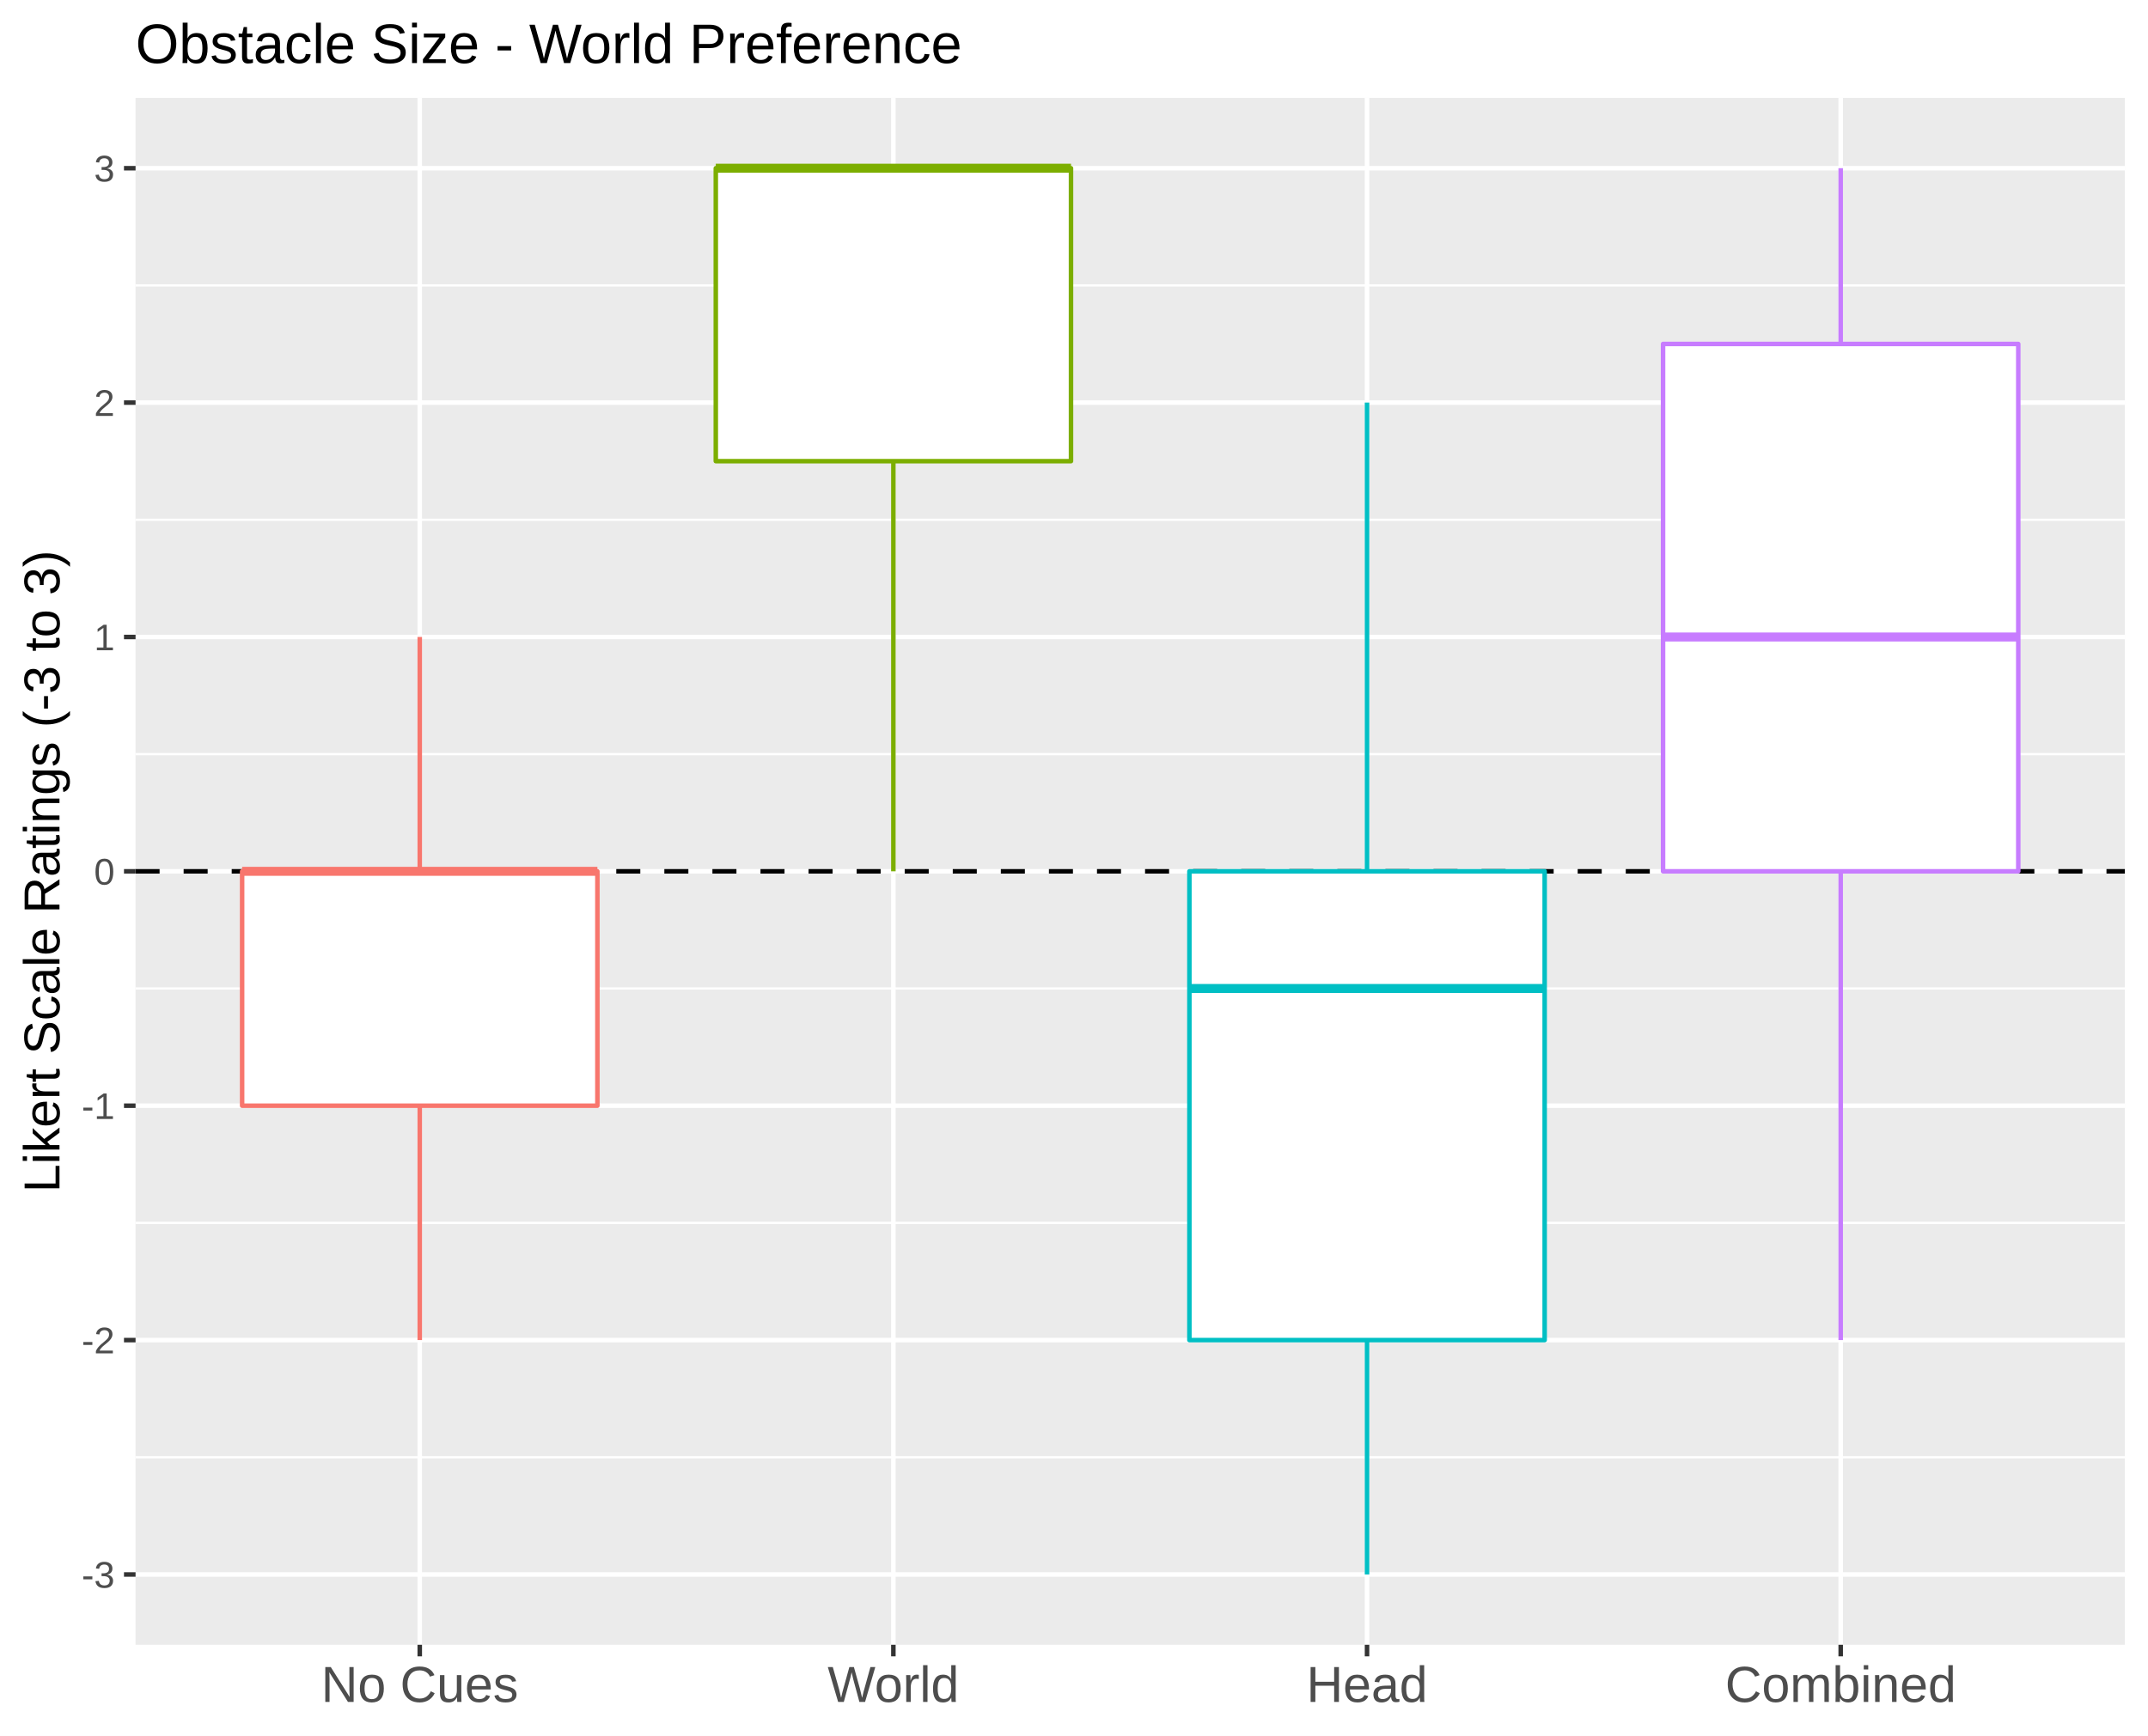
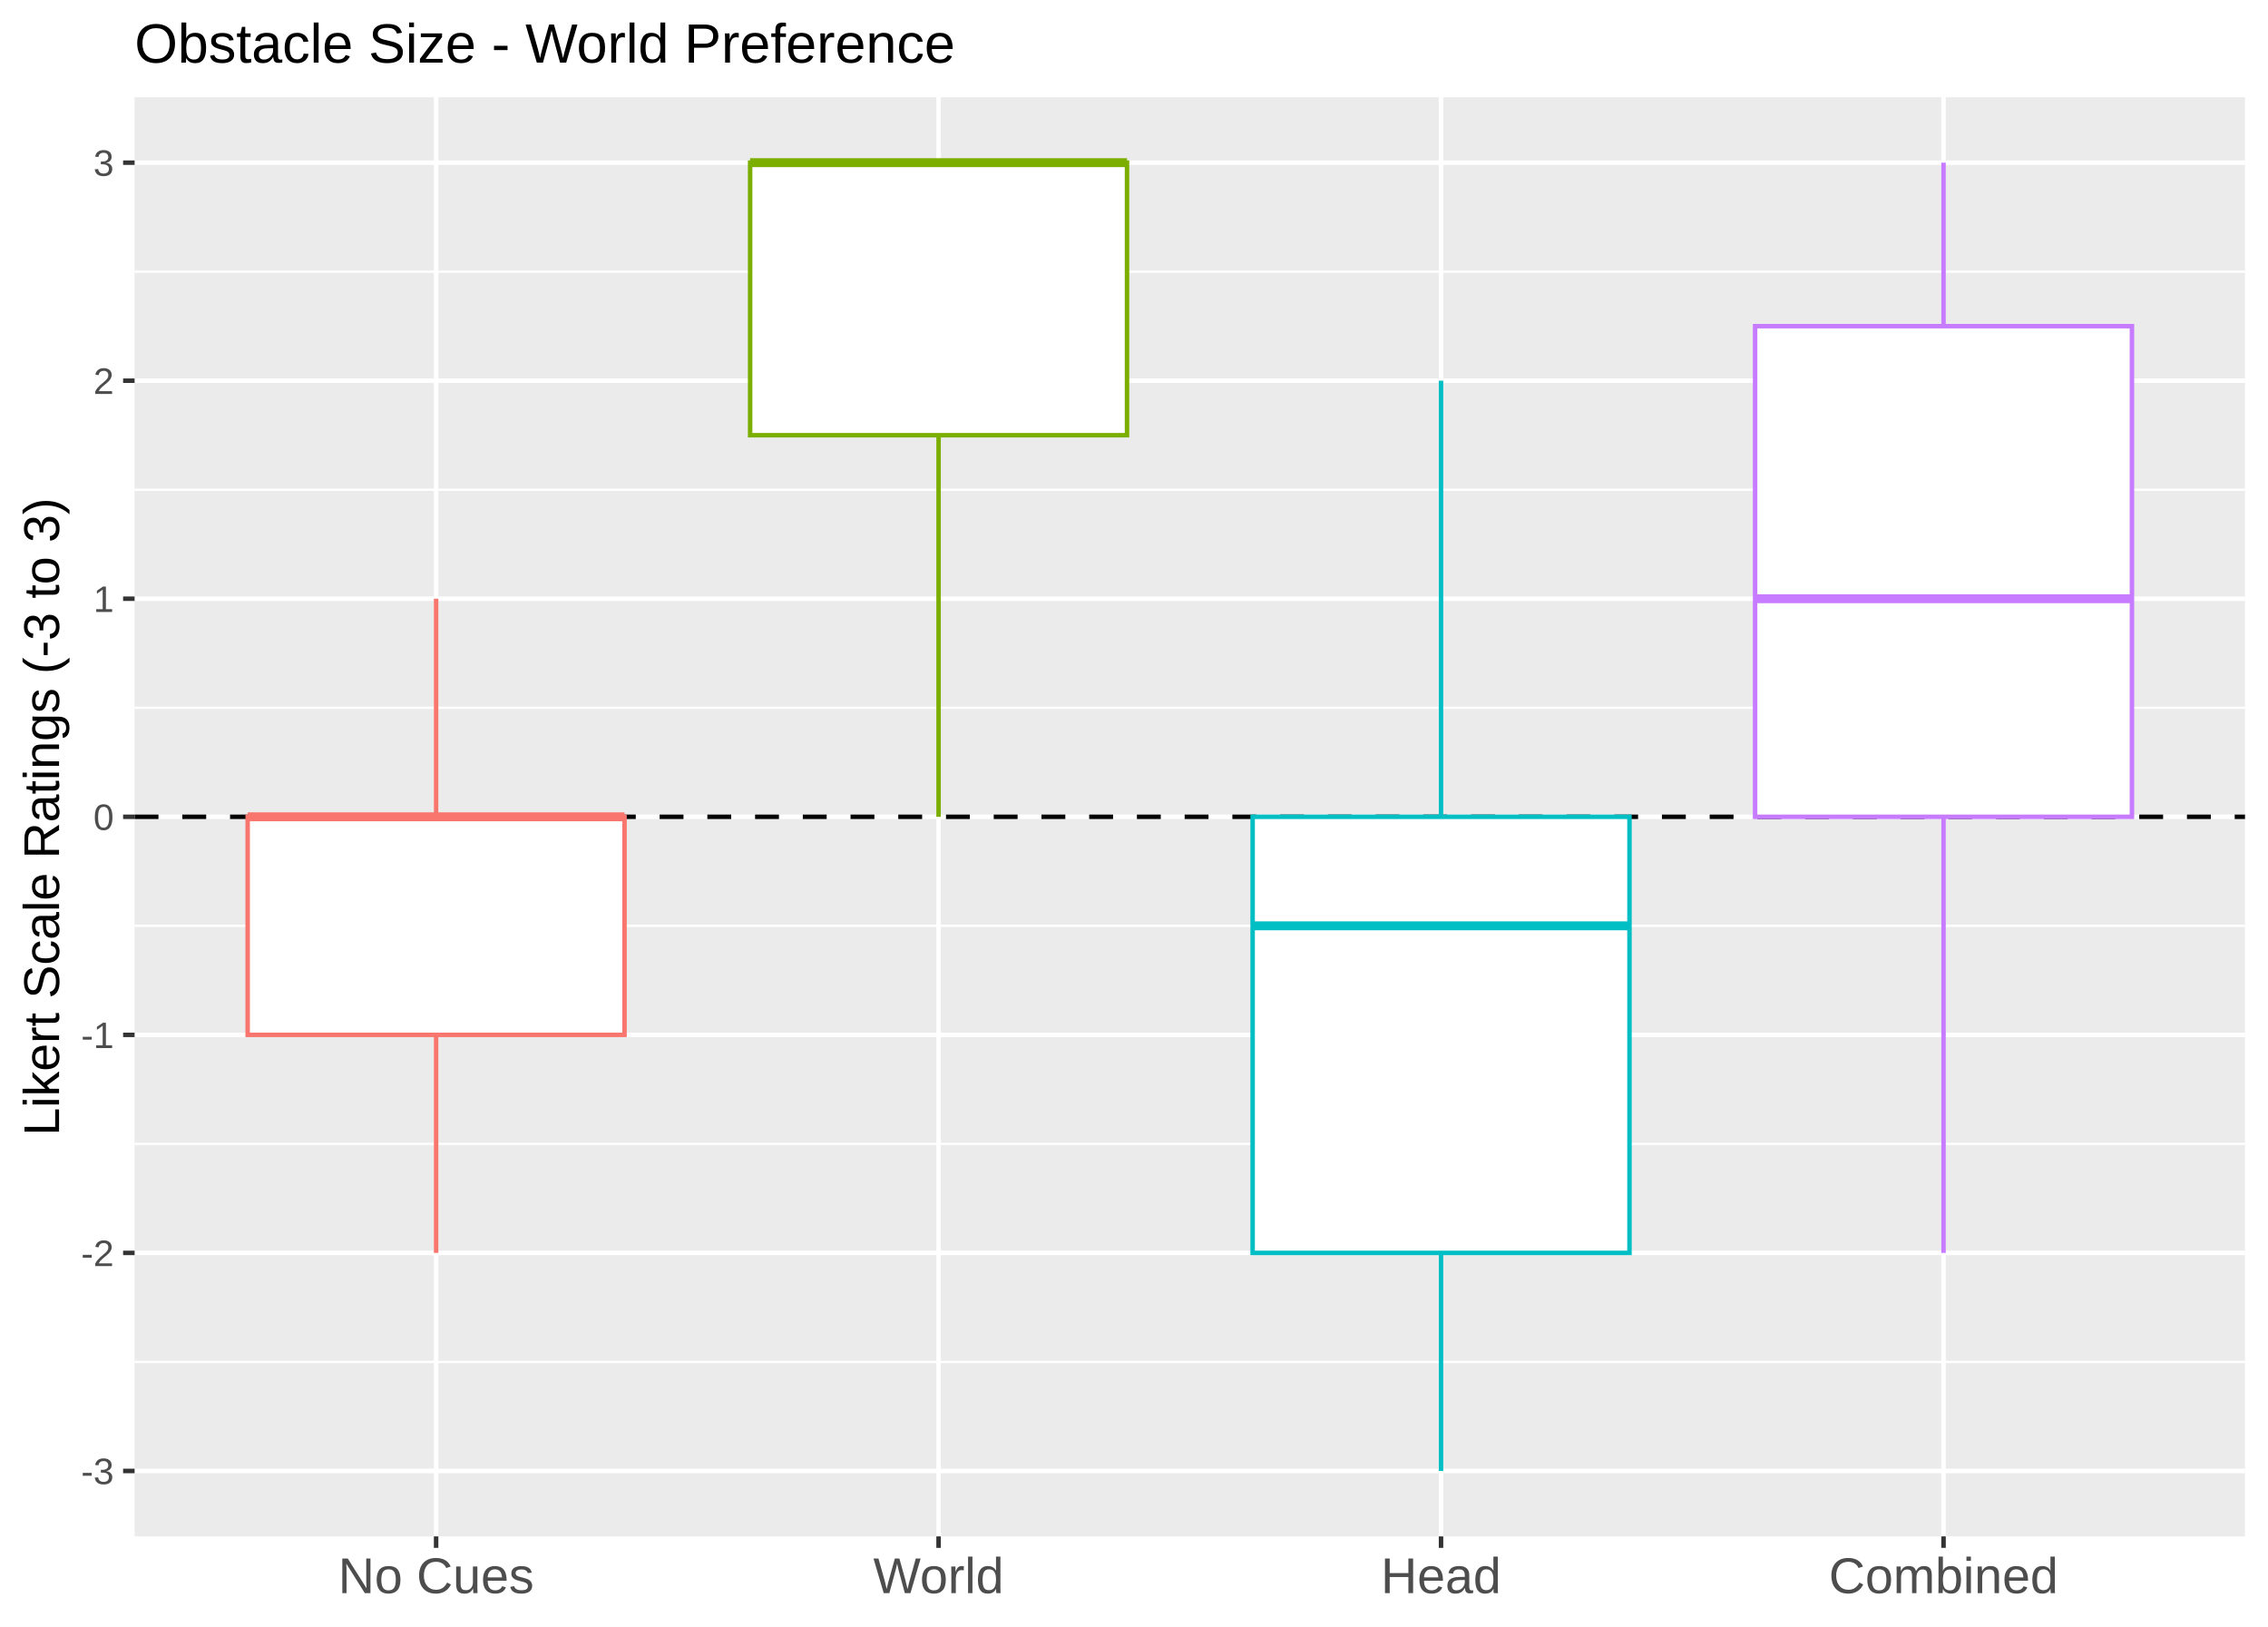
- <svg xmlns="http://www.w3.org/2000/svg" class="svglite" width="508.50pt" height="411.00pt" viewBox="0 0 508.50 411.00">
+ <svg xmlns="http://www.w3.org/2000/svg" class="svglite" width="540.75pt" height="387.75pt" viewBox="0 0 540.75 387.75">
  <defs>
    <style type="text/css">
    .svglite line, .svglite polyline, .svglite polygon, .svglite path, .svglite rect, .svglite circle {
      fill: none;
      stroke: #000000;
      stroke-linecap: round;
      stroke-linejoin: round;
      stroke-miterlimit: 10.00;
    }
    .svglite text {
      white-space: pre;
    }
  </style>
  </defs>
  <rect width="100%" height="100%" style="stroke: none; fill: #FFFFFF;" />
  <defs>
-     <clipPath id="cpMC4wMHw1MDguNTB8MC4wMHw0MTEuMDA=">
-       <rect x="0.00" y="0.00" width="508.50" height="411.00" />
+     <clipPath id="cpMC4wMHw1NDAuNzV8MC4wMHwzODcuNzU=">
+       <rect x="0.00" y="0.00" width="540.75" height="387.75" />
    </clipPath>
  </defs>
-   <g clip-path="url(#cpMC4wMHw1MDguNTB8MC4wMHw0MTEuMDA=)">
-     <rect x="0.00" y="0.00" width="508.50" height="411.00" style="stroke-width: 1.07; stroke: #FFFFFF; fill: #FFFFFF;" />
+   <g clip-path="url(#cpMC4wMHw1NDAuNzV8MC4wMHwzODcuNzU=)">
+     <rect x="0.00" y="0.00" width="540.75" height="387.75" style="stroke-width: 1.07; stroke: #FFFFFF; fill: #FFFFFF;" />
  </g>
  <defs>
-     <clipPath id="cpMzIuMDl8NTAzLjAyfDIzLjE4fDM4OS40Nw==">
-       <rect x="32.09" y="23.18" width="470.93" height="366.29" />
+     <clipPath id="cpMzIuMDl8NTM1LjI3fDIzLjE4fDM2Ni4yMg==">
+       <rect x="32.09" y="23.18" width="503.18" height="343.04" />
    </clipPath>
  </defs>
-   <g clip-path="url(#cpMzIuMDl8NTAzLjAyfDIzLjE4fDM4OS40Nw==)">
-     <rect x="32.09" y="23.18" width="470.93" height="366.29" style="stroke-width: 1.07; stroke: none; fill: #EBEBEB;" />
-     <polyline points="32.09,345.07 503.02,345.07 " style="stroke-width: 0.53; stroke: #FFFFFF; stroke-linecap: butt;" />
-     <polyline points="32.09,289.57 503.02,289.57 " style="stroke-width: 0.53; stroke: #FFFFFF; stroke-linecap: butt;" />
-     <polyline points="32.09,234.07 503.02,234.07 " style="stroke-width: 0.53; stroke: #FFFFFF; stroke-linecap: butt;" />
-     <polyline points="32.09,178.58 503.02,178.58 " style="stroke-width: 0.53; stroke: #FFFFFF; stroke-linecap: butt;" />
-     <polyline points="32.09,123.08 503.02,123.08 " style="stroke-width: 0.53; stroke: #FFFFFF; stroke-linecap: butt;" />
-     <polyline points="32.09,67.58 503.02,67.58 " style="stroke-width: 0.53; stroke: #FFFFFF; stroke-linecap: butt;" />
-     <polyline points="32.09,372.82 503.02,372.82 " style="stroke-width: 1.07; stroke: #FFFFFF; stroke-linecap: butt;" />
-     <polyline points="32.09,317.32 503.02,317.32 " style="stroke-width: 1.07; stroke: #FFFFFF; stroke-linecap: butt;" />
-     <polyline points="32.09,261.82 503.02,261.82 " style="stroke-width: 1.07; stroke: #FFFFFF; stroke-linecap: butt;" />
-     <polyline points="32.09,206.32 503.02,206.32 " style="stroke-width: 1.07; stroke: #FFFFFF; stroke-linecap: butt;" />
-     <polyline points="32.09,150.83 503.02,150.83 " style="stroke-width: 1.07; stroke: #FFFFFF; stroke-linecap: butt;" />
-     <polyline points="32.09,95.33 503.02,95.33 " style="stroke-width: 1.07; stroke: #FFFFFF; stroke-linecap: butt;" />
-     <polyline points="32.09,39.83 503.02,39.83 " style="stroke-width: 1.07; stroke: #FFFFFF; stroke-linecap: butt;" />
-     <polyline points="99.37,389.47 99.37,23.18 " style="stroke-width: 1.07; stroke: #FFFFFF; stroke-linecap: butt;" />
-     <polyline points="211.49,389.47 211.49,23.18 " style="stroke-width: 1.07; stroke: #FFFFFF; stroke-linecap: butt;" />
-     <polyline points="323.62,389.47 323.62,23.18 " style="stroke-width: 1.07; stroke: #FFFFFF; stroke-linecap: butt;" />
-     <polyline points="435.75,389.47 435.75,23.18 " style="stroke-width: 1.07; stroke: #FFFFFF; stroke-linecap: butt;" />
-     <line x1="32.09" y1="206.32" x2="503.02" y2="206.32" style="stroke-width: 1.07; stroke-dasharray: 5.69,5.69; stroke-linecap: butt;" />
-     <line x1="99.37" y1="206.32" x2="99.37" y2="150.83" style="stroke-width: 1.07; stroke: #F8766D; stroke-linecap: butt;" />
-     <line x1="99.37" y1="261.82" x2="99.37" y2="317.32" style="stroke-width: 1.07; stroke: #F8766D; stroke-linecap: butt;" />
-     <polygon points="57.32,206.32 57.32,261.82 141.42,261.82 141.42,206.32 57.32,206.32 " style="stroke-width: 1.07; stroke: #F8766D; fill: #FFFFFF;" />
-     <line x1="57.32" y1="206.32" x2="141.42" y2="206.32" style="stroke-width: 2.13; stroke: #F8766D; stroke-linecap: butt;" />
-     <line x1="211.49" y1="39.83" x2="211.49" y2="39.83" style="stroke-width: 1.07; stroke: #7CAE00; stroke-linecap: butt;" />
-     <line x1="211.49" y1="109.20" x2="211.49" y2="206.32" style="stroke-width: 1.07; stroke: #7CAE00; stroke-linecap: butt;" />
-     <polygon points="169.45,39.83 169.45,109.20 253.54,109.20 253.54,39.83 169.45,39.83 " style="stroke-width: 1.07; stroke: #7CAE00; fill: #FFFFFF;" />
-     <line x1="169.45" y1="39.83" x2="253.54" y2="39.83" style="stroke-width: 2.13; stroke: #7CAE00; stroke-linecap: butt;" />
-     <line x1="323.62" y1="206.32" x2="323.62" y2="95.33" style="stroke-width: 1.07; stroke: #00BFC4; stroke-linecap: butt;" />
-     <line x1="323.62" y1="317.32" x2="323.62" y2="372.82" style="stroke-width: 1.07; stroke: #00BFC4; stroke-linecap: butt;" />
-     <polygon points="281.57,206.32 281.57,317.32 365.67,317.32 365.67,206.32 281.57,206.32 " style="stroke-width: 1.07; stroke: #00BFC4; fill: #FFFFFF;" />
-     <line x1="281.57" y1="234.07" x2="365.67" y2="234.07" style="stroke-width: 2.13; stroke: #00BFC4; stroke-linecap: butt;" />
-     <line x1="435.75" y1="81.45" x2="435.75" y2="39.83" style="stroke-width: 1.07; stroke: #C77CFF; stroke-linecap: butt;" />
-     <line x1="435.75" y1="206.32" x2="435.75" y2="317.32" style="stroke-width: 1.07; stroke: #C77CFF; stroke-linecap: butt;" />
-     <polygon points="393.70,81.45 393.70,206.32 477.79,206.32 477.79,81.45 393.70,81.45 " style="stroke-width: 1.07; stroke: #C77CFF; fill: #FFFFFF;" />
-     <line x1="393.70" y1="150.83" x2="477.79" y2="150.83" style="stroke-width: 2.13; stroke: #C77CFF; stroke-linecap: butt;" />
+   <g clip-path="url(#cpMzIuMDl8NTM1LjI3fDIzLjE4fDM2Ni4yMg==)">
+     <rect x="32.09" y="23.18" width="503.18" height="343.04" style="stroke-width: 1.07; stroke: none; fill: #EBEBEB;" />
+     <polyline points="32.09,324.64 535.27,324.64 " style="stroke-width: 0.53; stroke: #FFFFFF; stroke-linecap: butt;" />
+     <polyline points="32.09,272.66 535.27,272.66 " style="stroke-width: 0.53; stroke: #FFFFFF; stroke-linecap: butt;" />
+     <polyline points="32.09,220.69 535.27,220.69 " style="stroke-width: 0.53; stroke: #FFFFFF; stroke-linecap: butt;" />
+     <polyline points="32.09,168.71 535.27,168.71 " style="stroke-width: 0.53; stroke: #FFFFFF; stroke-linecap: butt;" />
+     <polyline points="32.09,116.74 535.27,116.74 " style="stroke-width: 0.53; stroke: #FFFFFF; stroke-linecap: butt;" />
+     <polyline points="32.09,64.76 535.27,64.76 " style="stroke-width: 0.53; stroke: #FFFFFF; stroke-linecap: butt;" />
+     <polyline points="32.09,350.63 535.27,350.63 " style="stroke-width: 1.07; stroke: #FFFFFF; stroke-linecap: butt;" />
+     <polyline points="32.09,298.65 535.27,298.65 " style="stroke-width: 1.07; stroke: #FFFFFF; stroke-linecap: butt;" />
+     <polyline points="32.09,246.68 535.27,246.68 " style="stroke-width: 1.07; stroke: #FFFFFF; stroke-linecap: butt;" />
+     <polyline points="32.09,194.70 535.27,194.70 " style="stroke-width: 1.07; stroke: #FFFFFF; stroke-linecap: butt;" />
+     <polyline points="32.09,142.72 535.27,142.72 " style="stroke-width: 1.07; stroke: #FFFFFF; stroke-linecap: butt;" />
+     <polyline points="32.09,90.75 535.27,90.75 " style="stroke-width: 1.07; stroke: #FFFFFF; stroke-linecap: butt;" />
+     <polyline points="32.09,38.77 535.27,38.77 " style="stroke-width: 1.07; stroke: #FFFFFF; stroke-linecap: butt;" />
+     <polyline points="103.98,366.22 103.98,23.18 " style="stroke-width: 1.07; stroke: #FFFFFF; stroke-linecap: butt;" />
+     <polyline points="223.78,366.22 223.78,23.18 " style="stroke-width: 1.07; stroke: #FFFFFF; stroke-linecap: butt;" />
+     <polyline points="343.58,366.22 343.58,23.18 " style="stroke-width: 1.07; stroke: #FFFFFF; stroke-linecap: butt;" />
+     <polyline points="463.39,366.22 463.39,23.18 " style="stroke-width: 1.07; stroke: #FFFFFF; stroke-linecap: butt;" />
+     <line x1="32.09" y1="194.70" x2="535.27" y2="194.70" style="stroke-width: 1.07; stroke-dasharray: 5.69,5.69; stroke-linecap: butt;" />
+     <line x1="103.98" y1="194.70" x2="103.98" y2="142.72" style="stroke-width: 1.07; stroke: #F8766D; stroke-linecap: butt;" />
+     <line x1="103.98" y1="246.68" x2="103.98" y2="298.65" style="stroke-width: 1.07; stroke: #F8766D; stroke-linecap: butt;" />
+     <polygon points="59.05,194.70 59.05,246.68 148.90,246.68 148.90,194.70 59.05,194.70 " style="stroke-width: 1.07; stroke: #F8766D; stroke-linecap: butt; stroke-linejoin: miter; fill: #FFFFFF;" />
+     <line x1="59.05" y1="194.70" x2="148.90" y2="194.70" style="stroke-width: 2.13; stroke: #F8766D; stroke-linecap: butt; stroke-linejoin: miter;" />
+     <line x1="223.78" y1="38.77" x2="223.78" y2="38.77" style="stroke-width: 1.07; stroke: #7CAE00; stroke-linecap: butt;" />
+     <line x1="223.78" y1="103.74" x2="223.78" y2="194.70" style="stroke-width: 1.07; stroke: #7CAE00; stroke-linecap: butt;" />
+     <polygon points="178.85,38.77 178.85,103.74 268.71,103.74 268.71,38.77 178.85,38.77 " style="stroke-width: 1.07; stroke: #7CAE00; stroke-linecap: butt; stroke-linejoin: miter; fill: #FFFFFF;" />
+     <line x1="178.85" y1="38.77" x2="268.71" y2="38.77" style="stroke-width: 2.13; stroke: #7CAE00; stroke-linecap: butt; stroke-linejoin: miter;" />
+     <line x1="343.58" y1="194.70" x2="343.58" y2="90.75" style="stroke-width: 1.07; stroke: #00BFC4; stroke-linecap: butt;" />
+     <line x1="343.58" y1="298.65" x2="343.58" y2="350.63" style="stroke-width: 1.07; stroke: #00BFC4; stroke-linecap: butt;" />
+     <polygon points="298.66,194.70 298.66,298.65 388.51,298.65 388.51,194.70 298.66,194.70 " style="stroke-width: 1.07; stroke: #00BFC4; stroke-linecap: butt; stroke-linejoin: miter; fill: #FFFFFF;" />
+     <line x1="298.66" y1="220.69" x2="388.51" y2="220.69" style="stroke-width: 2.13; stroke: #00BFC4; stroke-linecap: butt; stroke-linejoin: miter;" />
+     <line x1="463.39" y1="77.75" x2="463.39" y2="38.77" style="stroke-width: 1.07; stroke: #C77CFF; stroke-linecap: butt;" />
+     <line x1="463.39" y1="194.70" x2="463.39" y2="298.65" style="stroke-width: 1.07; stroke: #C77CFF; stroke-linecap: butt;" />
+     <polygon points="418.46,77.75 418.46,194.70 508.31,194.70 508.31,77.75 418.46,77.75 " style="stroke-width: 1.07; stroke: #C77CFF; stroke-linecap: butt; stroke-linejoin: miter; fill: #FFFFFF;" />
+     <line x1="418.46" y1="142.72" x2="508.31" y2="142.72" style="stroke-width: 2.13; stroke: #C77CFF; stroke-linecap: butt; stroke-linejoin: miter;" />
  </g>
-   <g clip-path="url(#cpMC4wMHw1MDguNTB8MC4wMHw0MTEuMDA=)">
-     <text x="27.16" y="375.97" text-anchor="end" style="font-size: 8.80px;fill: #4D4D4D; font-family: &quot;Arial&quot;;" textLength="7.83px" lengthAdjust="spacingAndGlyphs">-3</text>
-     <text x="27.16" y="320.47" text-anchor="end" style="font-size: 8.80px;fill: #4D4D4D; font-family: &quot;Arial&quot;;" textLength="7.83px" lengthAdjust="spacingAndGlyphs">-2</text>
-     <text x="27.16" y="264.97" text-anchor="end" style="font-size: 8.80px;fill: #4D4D4D; font-family: &quot;Arial&quot;;" textLength="7.83px" lengthAdjust="spacingAndGlyphs">-1</text>
-     <text x="27.16" y="209.47" text-anchor="end" style="font-size: 8.80px;fill: #4D4D4D; font-family: &quot;Arial&quot;;" textLength="4.90px" lengthAdjust="spacingAndGlyphs">0</text>
-     <text x="27.16" y="153.98" text-anchor="end" style="font-size: 8.80px;fill: #4D4D4D; font-family: &quot;Arial&quot;;" textLength="4.90px" lengthAdjust="spacingAndGlyphs">1</text>
-     <text x="27.16" y="98.48" text-anchor="end" style="font-size: 8.80px;fill: #4D4D4D; font-family: &quot;Arial&quot;;" textLength="4.90px" lengthAdjust="spacingAndGlyphs">2</text>
-     <text x="27.16" y="42.98" text-anchor="end" style="font-size: 8.80px;fill: #4D4D4D; font-family: &quot;Arial&quot;;" textLength="4.90px" lengthAdjust="spacingAndGlyphs">3</text>
-     <polyline points="29.35,372.82 32.09,372.82 " style="stroke-width: 1.07; stroke: #333333; stroke-linecap: butt;" />
-     <polyline points="29.35,317.32 32.09,317.32 " style="stroke-width: 1.07; stroke: #333333; stroke-linecap: butt;" />
-     <polyline points="29.35,261.82 32.09,261.82 " style="stroke-width: 1.07; stroke: #333333; stroke-linecap: butt;" />
-     <polyline points="29.35,206.32 32.09,206.32 " style="stroke-width: 1.07; stroke: #333333; stroke-linecap: butt;" />
-     <polyline points="29.35,150.83 32.09,150.83 " style="stroke-width: 1.07; stroke: #333333; stroke-linecap: butt;" />
-     <polyline points="29.35,95.33 32.09,95.33 " style="stroke-width: 1.07; stroke: #333333; stroke-linecap: butt;" />
-     <polyline points="29.35,39.83 32.09,39.83 " style="stroke-width: 1.07; stroke: #333333; stroke-linecap: butt;" />
-     <polyline points="99.37,392.21 99.37,389.47 " style="stroke-width: 1.07; stroke: #333333; stroke-linecap: butt;" />
-     <polyline points="211.49,392.21 211.49,389.47 " style="stroke-width: 1.07; stroke: #333333; stroke-linecap: butt;" />
-     <polyline points="323.62,392.21 323.62,389.47 " style="stroke-width: 1.07; stroke: #333333; stroke-linecap: butt;" />
-     <polyline points="435.75,392.21 435.75,389.47 " style="stroke-width: 1.07; stroke: #333333; stroke-linecap: butt;" />
-     <text x="99.37" y="403.00" text-anchor="middle" style="font-size: 12.00px;fill: #4D4D4D; font-family: &quot;Arial&quot;;" textLength="46.70px" lengthAdjust="spacingAndGlyphs">No Cues</text>
-     <text x="211.49" y="403.00" text-anchor="middle" style="font-size: 12.00px;fill: #4D4D4D; font-family: &quot;Arial&quot;;" textLength="31.12px" lengthAdjust="spacingAndGlyphs">World</text>
-     <text x="323.62" y="403.00" text-anchor="middle" style="font-size: 12.00px;fill: #4D4D4D; font-family: &quot;Arial&quot;;" textLength="28.69px" lengthAdjust="spacingAndGlyphs">Head</text>
-     <text x="435.75" y="403.00" text-anchor="middle" style="font-size: 12.00px;fill: #4D4D4D; font-family: &quot;Arial&quot;;" textLength="54.71px" lengthAdjust="spacingAndGlyphs">Combined</text>
-     <text transform="translate(14.08,206.32) rotate(-90)" text-anchor="middle" style="font-size: 12.00px; font-family: &quot;Arial&quot;;" textLength="152.08px" lengthAdjust="spacingAndGlyphs">Likert Scale Ratings (-3 to 3)</text>
+   <g clip-path="url(#cpMC4wMHw1NDAuNzV8MC4wMHwzODcuNzU=)">
+     <text x="27.16" y="353.78" text-anchor="end" style="font-size: 8.80px;fill: #4D4D4D; font-family: &quot;Arial&quot;;" textLength="7.83px" lengthAdjust="spacingAndGlyphs">-3</text>
+     <text x="27.16" y="301.80" text-anchor="end" style="font-size: 8.80px;fill: #4D4D4D; font-family: &quot;Arial&quot;;" textLength="7.83px" lengthAdjust="spacingAndGlyphs">-2</text>
+     <text x="27.16" y="249.83" text-anchor="end" style="font-size: 8.80px;fill: #4D4D4D; font-family: &quot;Arial&quot;;" textLength="7.83px" lengthAdjust="spacingAndGlyphs">-1</text>
+     <text x="27.16" y="197.85" text-anchor="end" style="font-size: 8.80px;fill: #4D4D4D; font-family: &quot;Arial&quot;;" textLength="4.90px" lengthAdjust="spacingAndGlyphs">0</text>
+     <text x="27.16" y="145.87" text-anchor="end" style="font-size: 8.80px;fill: #4D4D4D; font-family: &quot;Arial&quot;;" textLength="4.90px" lengthAdjust="spacingAndGlyphs">1</text>
+     <text x="27.16" y="93.90" text-anchor="end" style="font-size: 8.80px;fill: #4D4D4D; font-family: &quot;Arial&quot;;" textLength="4.90px" lengthAdjust="spacingAndGlyphs">2</text>
+     <text x="27.16" y="41.92" text-anchor="end" style="font-size: 8.80px;fill: #4D4D4D; font-family: &quot;Arial&quot;;" textLength="4.90px" lengthAdjust="spacingAndGlyphs">3</text>
+     <polyline points="29.35,350.63 32.09,350.63 " style="stroke-width: 1.07; stroke: #333333; stroke-linecap: butt;" />
+     <polyline points="29.35,298.65 32.09,298.65 " style="stroke-width: 1.07; stroke: #333333; stroke-linecap: butt;" />
+     <polyline points="29.35,246.68 32.09,246.68 " style="stroke-width: 1.07; stroke: #333333; stroke-linecap: butt;" />
+     <polyline points="29.35,194.70 32.09,194.70 " style="stroke-width: 1.07; stroke: #333333; stroke-linecap: butt;" />
+     <polyline points="29.35,142.72 32.09,142.72 " style="stroke-width: 1.07; stroke: #333333; stroke-linecap: butt;" />
+     <polyline points="29.35,90.75 32.09,90.75 " style="stroke-width: 1.07; stroke: #333333; stroke-linecap: butt;" />
+     <polyline points="29.35,38.77 32.09,38.77 " style="stroke-width: 1.07; stroke: #333333; stroke-linecap: butt;" />
+     <polyline points="103.98,368.96 103.98,366.22 " style="stroke-width: 1.07; stroke: #333333; stroke-linecap: butt;" />
+     <polyline points="223.78,368.96 223.78,366.22 " style="stroke-width: 1.07; stroke: #333333; stroke-linecap: butt;" />
+     <polyline points="343.58,368.96 343.58,366.22 " style="stroke-width: 1.07; stroke: #333333; stroke-linecap: butt;" />
+     <polyline points="463.39,368.96 463.39,366.22 " style="stroke-width: 1.07; stroke: #333333; stroke-linecap: butt;" />
+     <text x="103.98" y="379.75" text-anchor="middle" style="font-size: 12.00px;fill: #4D4D4D; font-family: &quot;Arial&quot;;" textLength="46.70px" lengthAdjust="spacingAndGlyphs">No Cues</text>
+     <text x="223.78" y="379.75" text-anchor="middle" style="font-size: 12.00px;fill: #4D4D4D; font-family: &quot;Arial&quot;;" textLength="31.12px" lengthAdjust="spacingAndGlyphs">World</text>
+     <text x="343.58" y="379.75" text-anchor="middle" style="font-size: 12.00px;fill: #4D4D4D; font-family: &quot;Arial&quot;;" textLength="28.69px" lengthAdjust="spacingAndGlyphs">Head</text>
+     <text x="463.39" y="379.75" text-anchor="middle" style="font-size: 12.00px;fill: #4D4D4D; font-family: &quot;Arial&quot;;" textLength="54.71px" lengthAdjust="spacingAndGlyphs">Combined</text>
+     <text transform="translate(14.08,194.70) rotate(-90)" text-anchor="middle" style="font-size: 12.00px; font-family: &quot;Arial&quot;;" textLength="152.08px" lengthAdjust="spacingAndGlyphs">Likert Scale Ratings (-3 to 3)</text>
    <text x="32.09" y="14.93" style="font-size: 13.20px; font-family: &quot;Arial&quot;;" textLength="195.50px" lengthAdjust="spacingAndGlyphs">Obstacle Size - World Preference</text>
  </g>
</svg>
